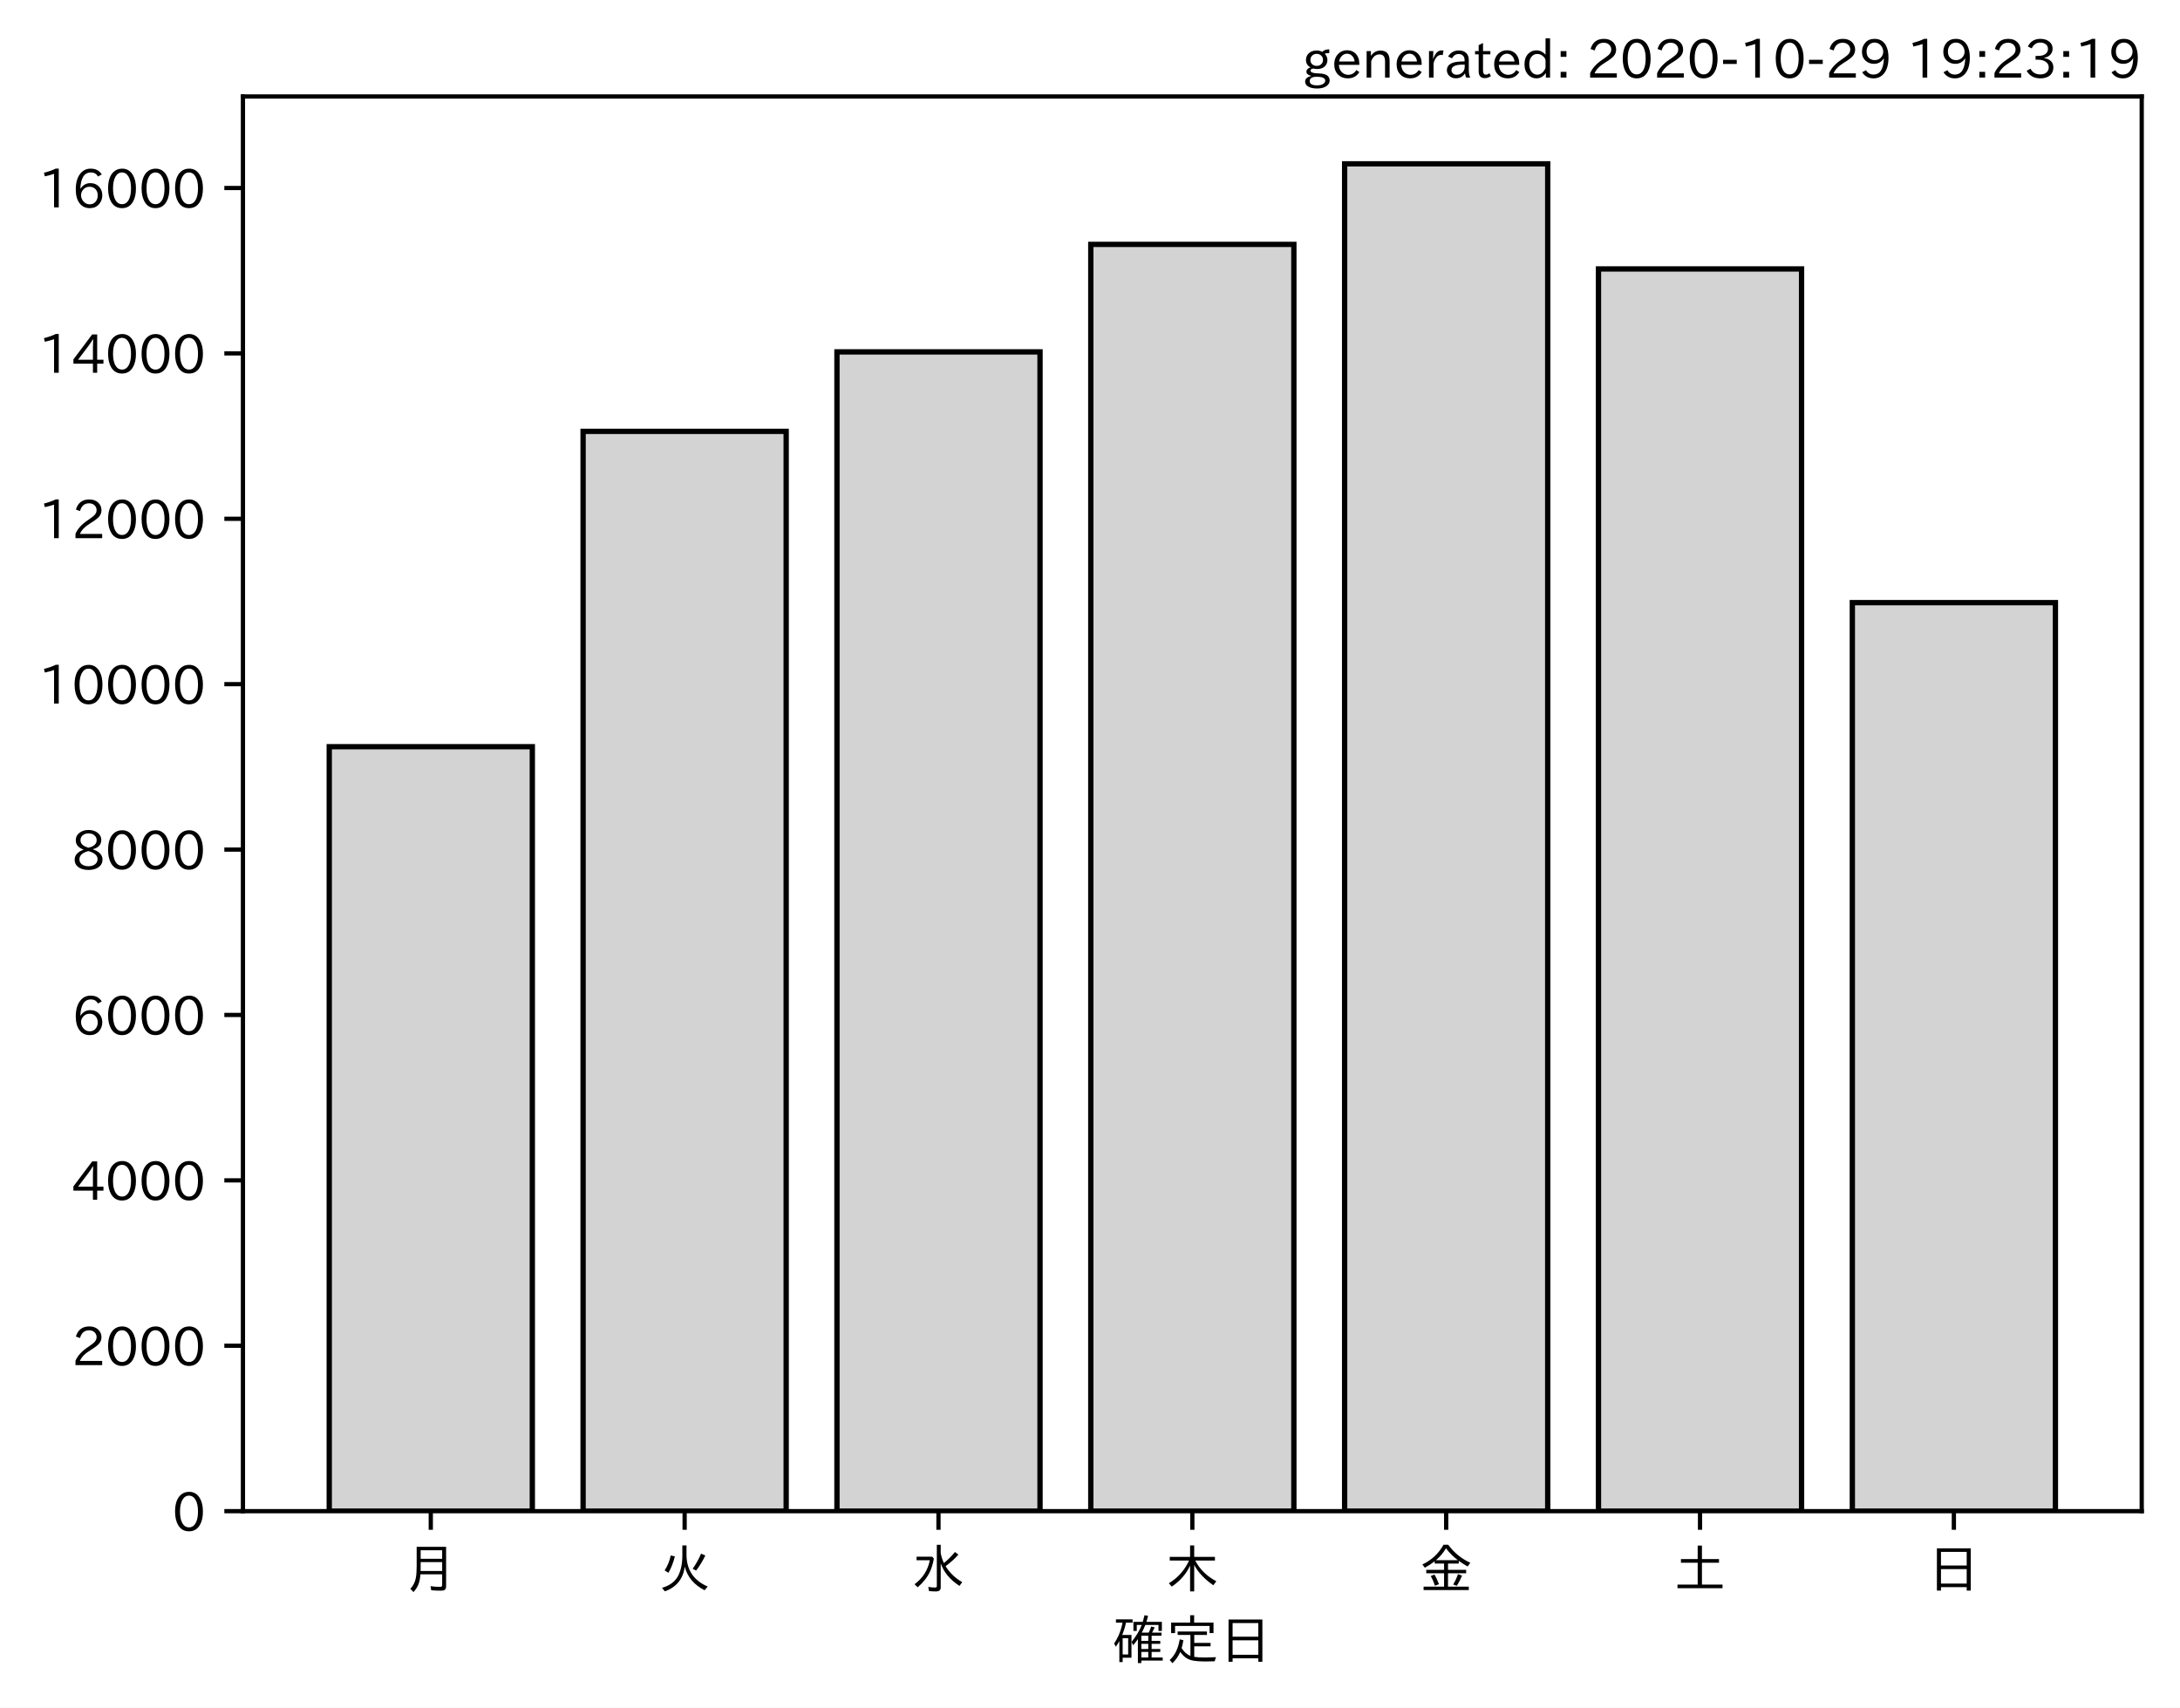
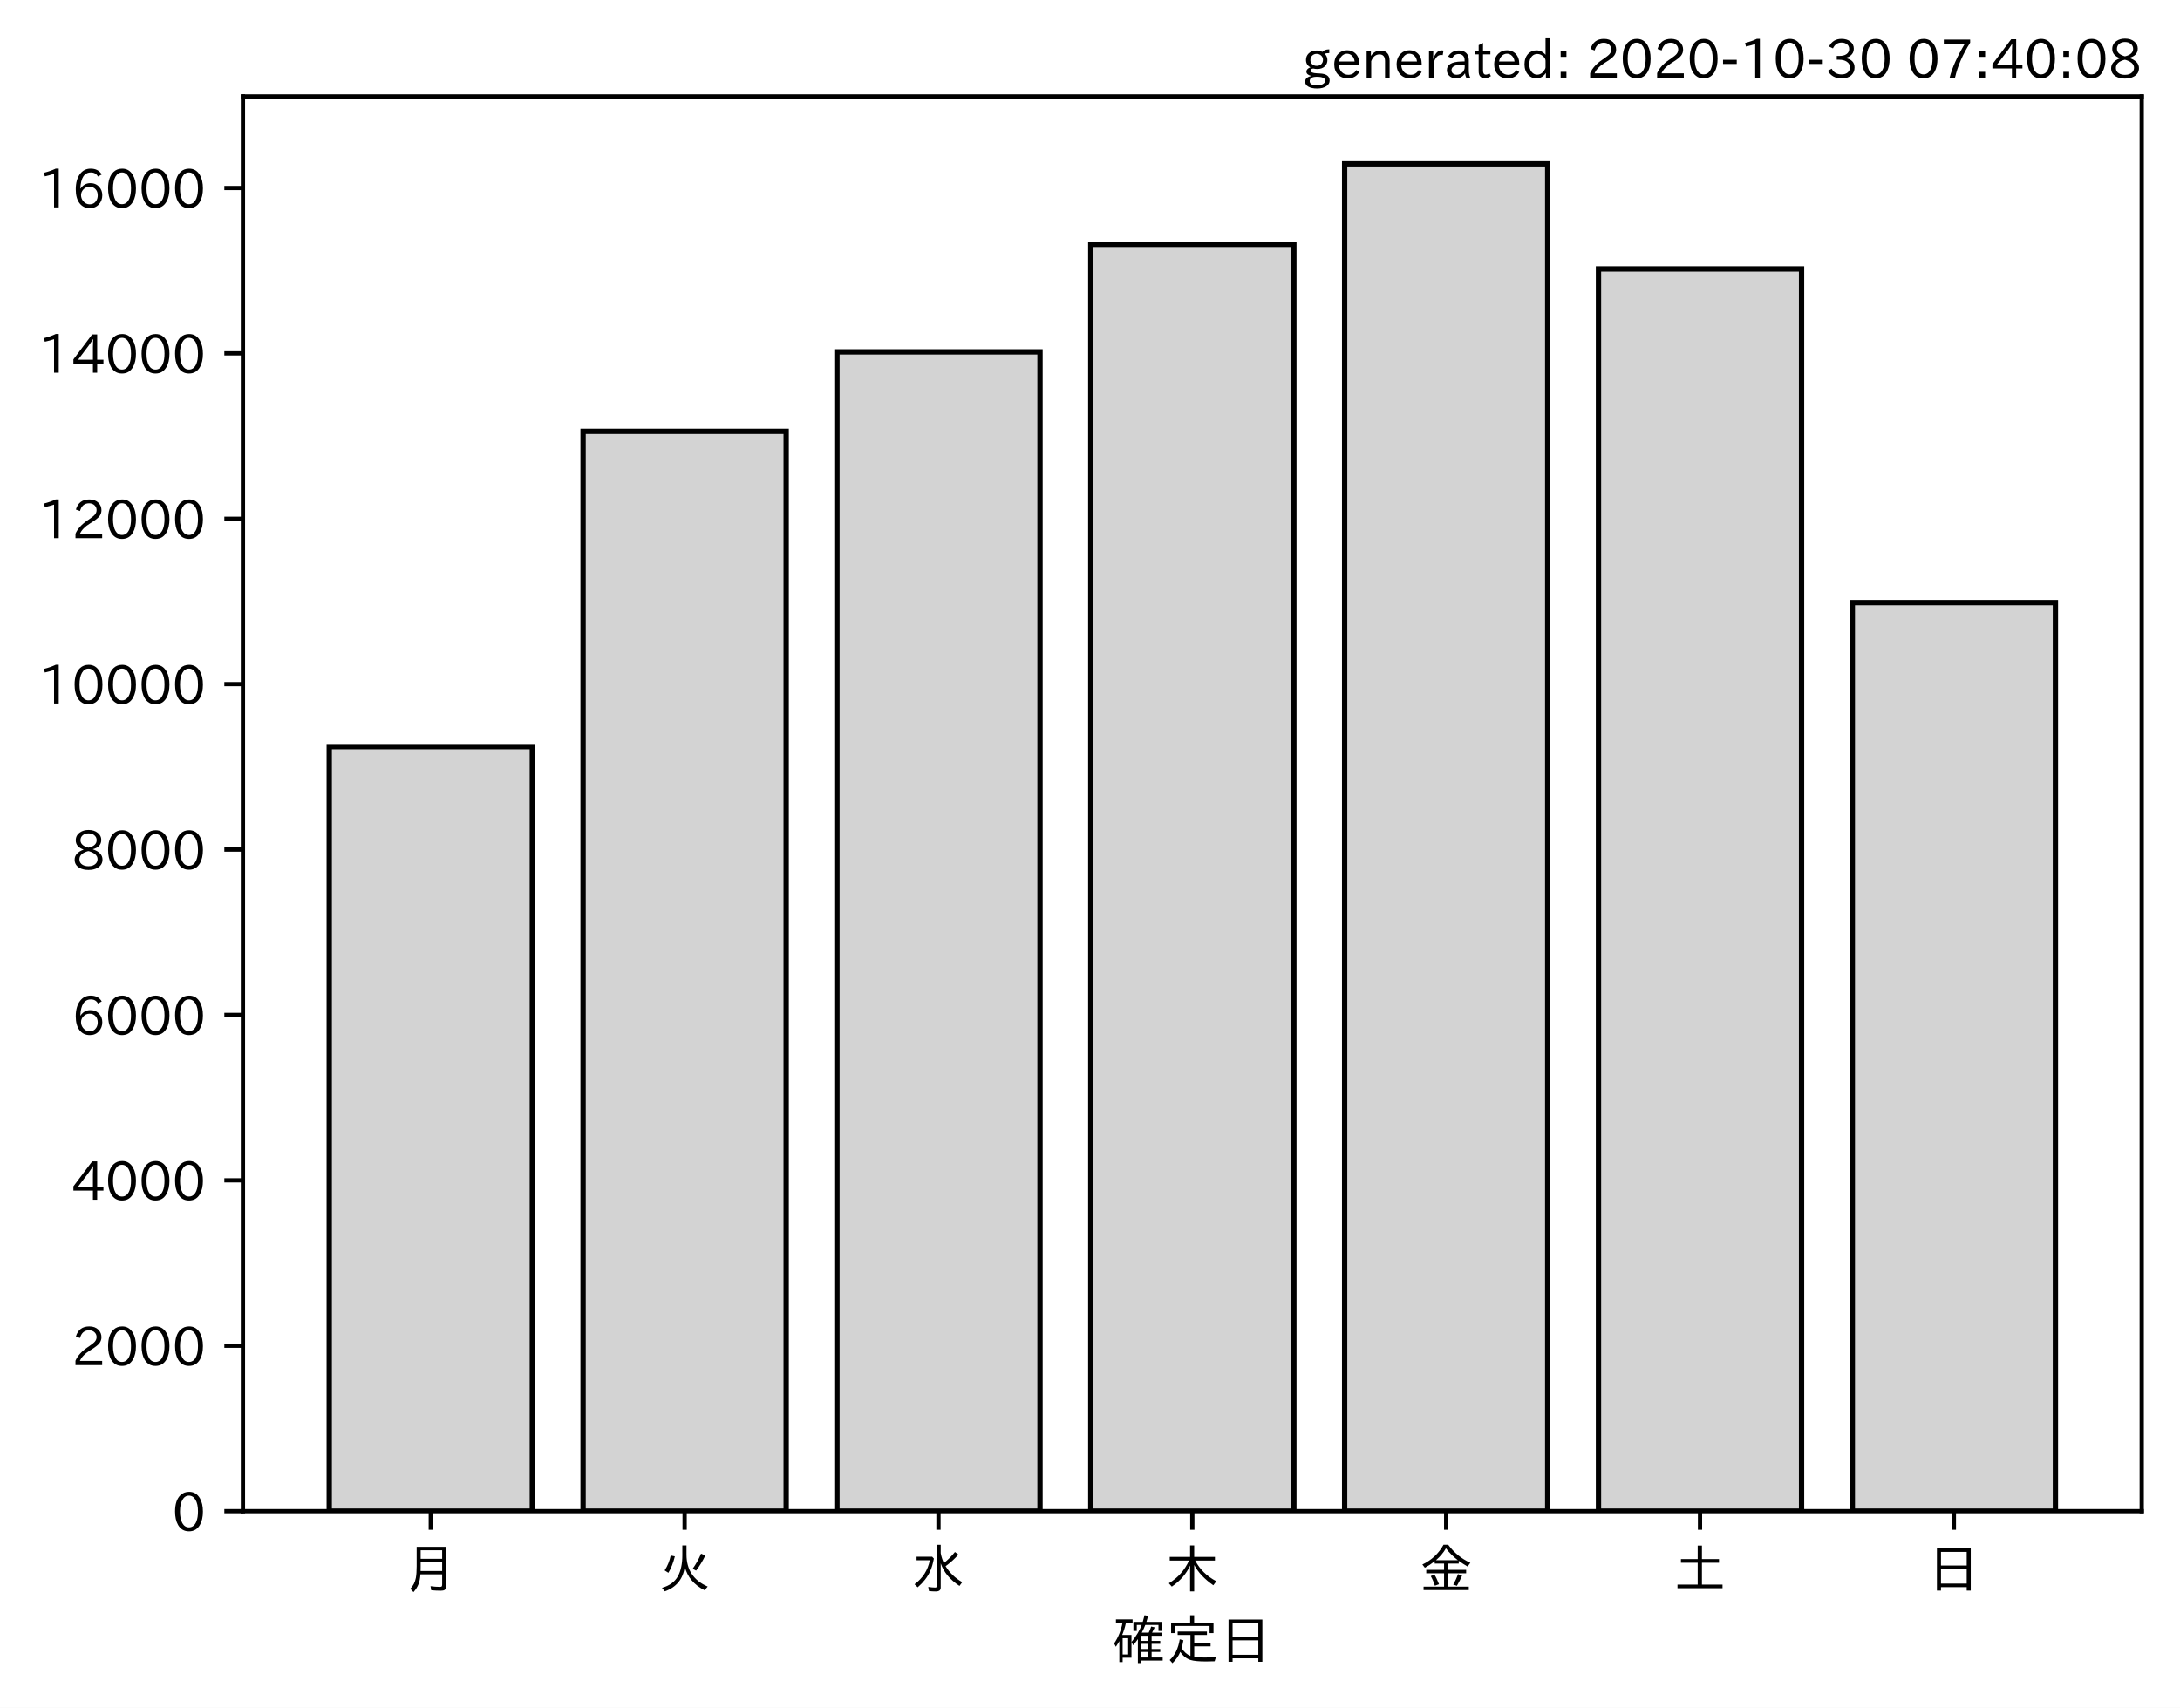
<svg xmlns="http://www.w3.org/2000/svg" xmlns:xlink="http://www.w3.org/1999/xlink" height="321.24pt" version="1.1" viewBox="0 0 410.012 321.24" width="410.012pt">
  <defs>
    <style type="text/css">*{stroke-linecap:butt;stroke-linejoin:round;}</style>
  </defs>
  <g id="figure_1">
    <g id="patch_1">
      <path d="M 0 321.24  L 410.012 321.24  L 410.012 0  L 0 0  z " style="fill:#ffffff;" />
    </g>
    <g id="axes_1">
      <g id="patch_2">
        <path d="M 45.692 284.259  L 402.812 284.259  L 402.812 18.147  L 45.692 18.147  z " style="fill:#ffffff;" />
      </g>
      <g id="patch_3">
-         <path clip-path="url(#p0617efa9dd)" d="M 61.925 284.259  L 100.12 284.259  L 100.12 140.458  L 61.925 140.458  z " style="fill:#d3d3d3;stroke:#000000;stroke-linejoin:miter;" />
+         <path clip-path="url(#pa8f778a3d8)" d="M 61.925 284.259  L 100.12 284.259  L 100.12 140.458  L 61.925 140.458  z " style="fill:#d3d3d3;stroke:#000000;stroke-linejoin:miter;" />
      </g>
      <g id="patch_4">
-         <path clip-path="url(#p0617efa9dd)" d="M 109.668 284.259  L 147.863 284.259  L 147.863 81.143  L 109.668 81.143  z " style="fill:#d3d3d3;stroke:#000000;stroke-linejoin:miter;" />
+         <path clip-path="url(#pa8f778a3d8)" d="M 109.668 284.259  L 147.863 284.259  L 147.863 81.143  L 109.668 81.143  z " style="fill:#d3d3d3;stroke:#000000;stroke-linejoin:miter;" />
      </g>
      <g id="patch_5">
-         <path clip-path="url(#p0617efa9dd)" d="M 157.412 284.259  L 195.606 284.259  L 195.606 66.193  L 157.412 66.193  z " style="fill:#d3d3d3;stroke:#000000;stroke-linejoin:miter;" />
+         <path clip-path="url(#pa8f778a3d8)" d="M 157.412 284.259  L 195.606 284.259  L 195.606 66.193  L 157.412 66.193  z " style="fill:#d3d3d3;stroke:#000000;stroke-linejoin:miter;" />
      </g>
      <g id="patch_6">
-         <path clip-path="url(#p0617efa9dd)" d="M 205.155 284.259  L 243.35 284.259  L 243.35 45.97  L 205.155 45.97  z " style="fill:#d3d3d3;stroke:#000000;stroke-linejoin:miter;" />
+         <path clip-path="url(#pa8f778a3d8)" d="M 205.155 284.259  L 243.35 284.259  L 243.35 45.97  L 205.155 45.97  z " style="fill:#d3d3d3;stroke:#000000;stroke-linejoin:miter;" />
      </g>
      <g id="patch_7">
-         <path clip-path="url(#p0617efa9dd)" d="M 252.898 284.259  L 291.093 284.259  L 291.093 30.819  L 252.898 30.819  z " style="fill:#d3d3d3;stroke:#000000;stroke-linejoin:miter;" />
+         <path clip-path="url(#pa8f778a3d8)" d="M 252.898 284.259  L 291.093 284.259  L 291.093 30.819  L 252.898 30.819  z " style="fill:#d3d3d3;stroke:#000000;stroke-linejoin:miter;" />
      </g>
      <g id="patch_8">
-         <path clip-path="url(#p0617efa9dd)" d="M 300.641 284.259  L 338.836 284.259  L 338.836 50.59  L 300.641 50.59  z " style="fill:#d3d3d3;stroke:#000000;stroke-linejoin:miter;" />
+         <path clip-path="url(#pa8f778a3d8)" d="M 300.641 284.259  L 338.836 284.259  L 338.836 50.59  L 300.641 50.59  z " style="fill:#d3d3d3;stroke:#000000;stroke-linejoin:miter;" />
      </g>
      <g id="patch_9">
-         <path clip-path="url(#p0617efa9dd)" d="M 348.385 284.259  L 386.579 284.259  L 386.579 113.359  L 348.385 113.359  z " style="fill:#d3d3d3;stroke:#000000;stroke-linejoin:miter;" />
+         <path clip-path="url(#pa8f778a3d8)" d="M 348.385 284.259  L 386.579 284.259  L 386.579 113.359  L 348.385 113.359  z " style="fill:#d3d3d3;stroke:#000000;stroke-linejoin:miter;" />
      </g>
      <g id="matplotlib.axis_1">
        <g id="xtick_1">
          <g id="line2d_1">
            <defs>
-               <path d="M 0 0  L 0 3.5  " id="m88b6e31a5a" style="stroke:#000000;stroke-width:0.8;" />
+               <path d="M 0 0  L 0 3.5  " id="m1653d59b58" style="stroke:#000000;stroke-width:0.8;" />
            </defs>
            <g>
-               <use style="stroke:#000000;stroke-width:0.8;" x="81.022" xlink:href="#m88b6e31a5a" y="284.259" />
+               <use style="stroke:#000000;stroke-width:0.8;" x="81.022" xlink:href="#m1653d59b58" y="284.259" />
            </g>
          </g>
          <g id="text_1">
            <g transform="translate(76.02224 298.7493)scale(0.1 -0.1)">
              <defs>
                <path d="M 78.812 77.875  L 78.812 4  Q 78.812 -1.219 76.078 -3.172  Q 73.969 -4.688 68.797 -4.688  Q 60.844 -4.688 50.828 -3.859  L 49.516 3.812  Q 58.594 2.484 67.094 2.484  Q 70.359 2.484 71.047 4.109  Q 71.391 4.891 71.391 6.844  L 71.391 26.125  L 30.516 26.125  Q 29.781 14.938 26.812 7.422  Q 24.031 0.094 17.438 -7.375  L 11.625 -0.984  Q 19.672 7.422 21.922 19.438  Q 23.438 27.688 23.438 41.406  L 23.438 77.875  z M 30.953 71.391  L 30.953 55.328  L 71.391 55.328  L 71.391 71.391  z M 30.953 49.125  L 30.953 39.938  Q 30.953 35.75 30.859 33.547  L 30.859 32.328  L 71.391 32.328  L 71.391 49.125  z " id="IPAexGothic-26376" />
              </defs>
              <use xlink:href="#IPAexGothic-26376" />
            </g>
          </g>
        </g>
        <g id="xtick_2">
          <g id="line2d_2">
            <g>
-               <use style="stroke:#000000;stroke-width:0.8;" x="128.766" xlink:href="#m88b6e31a5a" y="284.259" />
+               <use style="stroke:#000000;stroke-width:0.8;" x="128.766" xlink:href="#m1653d59b58" y="284.259" />
            </g>
          </g>
          <g id="text_2">
            <g transform="translate(123.7656 298.7493)scale(0.1 -0.1)">
              <defs>
                <path d="M 53.516 80.422  L 53.516 63.188  Q 53.516 20.359 93.406 3.078  L 87.5 -3.812  Q 57.672 11.328 50.297 40.375  Q 45.359 5.672 12.797 -5.906  L 7.422 0.688  Q 28.859 6.844 37.406 22.609  Q 45.703 37.844 45.703 62.016  L 45.703 80.422  z M 12.406 33.5  Q 20.703 46.141 23.828 61.531  L 31.641 59.906  Q 27 41.312 19.438 29  z M 65.141 36.625  Q 74.656 50.047 80.906 64.984  L 88.922 61.531  Q 81.109 45.406 71.531 33.109  z " id="IPAexGothic-28779" />
              </defs>
              <use xlink:href="#IPAexGothic-28779" />
            </g>
          </g>
        </g>
        <g id="xtick_3">
          <g id="line2d_3">
            <g>
-               <use style="stroke:#000000;stroke-width:0.8;" x="176.509" xlink:href="#m88b6e31a5a" y="284.259" />
+               <use style="stroke:#000000;stroke-width:0.8;" x="176.509" xlink:href="#m1653d59b58" y="284.259" />
            </g>
          </g>
          <g id="text_3">
            <g transform="translate(171.5089 298.7493)scale(0.1 -0.1)">
              <defs>
                <path d="M 54.203 65.922  Q 56.156 55.562 60.203 47.312  Q 71.578 56.453 81 68.109  L 87.406 63.188  Q 77.25 51.516 63.375 41.406  Q 75 22.609 94.672 11.375  L 89.5 4.297  Q 62.75 21.781 54.203 46.781  L 54.203 0.984  Q 54.203 -6.109 44.875 -6.109  Q 38.812 -6.109 32.172 -5.422  L 30.766 2.391  Q 38.422 1.219 44 1.219  Q 46.875 1.219 46.875 4.109  L 46.875 81.688  L 54.203 81.688  z M 8.797 59.281  L 38.094 59.281  L 41.359 55.766  Q 38.672 41.219 34.078 31.297  Q 26.656 15.375 10.891 1.703  L 4.984 7.422  Q 28.266 24.656 33.688 52.594  L 8.797 52.594  z " id="IPAexGothic-27700" />
              </defs>
              <use xlink:href="#IPAexGothic-27700" />
            </g>
          </g>
        </g>
        <g id="xtick_4">
          <g id="line2d_4">
            <g>
-               <use style="stroke:#000000;stroke-width:0.8;" x="224.252" xlink:href="#m88b6e31a5a" y="284.259" />
+               <use style="stroke:#000000;stroke-width:0.8;" x="224.252" xlink:href="#m1653d59b58" y="284.259" />
            </g>
          </g>
          <g id="text_4">
            <g transform="translate(219.2522 298.7493)scale(0.1 -0.1)">
              <defs>
                <path d="M 55.422 52  Q 68.5 27 95.125 13.094  L 89.5 5.516  Q 64.594 22.797 53.516 43.703  L 53.516 -6  L 45.797 -6  L 45.797 42.672  Q 35.5 19.578 11.422 2.984  L 5.812 9.281  Q 31.453 24.75 43.797 52  L 7.516 52  L 7.516 58.891  L 45.797 58.891  L 45.797 80.469  L 53.516 80.469  L 53.516 58.891  L 92.531 58.891  L 92.531 52  z " id="IPAexGothic-26408" />
              </defs>
              <use xlink:href="#IPAexGothic-26408" />
            </g>
          </g>
        </g>
        <g id="xtick_5">
          <g id="line2d_5">
            <g>
-               <use style="stroke:#000000;stroke-width:0.8;" x="271.996" xlink:href="#m88b6e31a5a" y="284.259" />
+               <use style="stroke:#000000;stroke-width:0.8;" x="271.996" xlink:href="#m1653d59b58" y="284.259" />
            </g>
          </g>
          <g id="text_5">
            <g transform="translate(266.9955 298.7493)scale(0.1 -0.1)">
              <defs>
                <path d="M 53.469 46.391  L 53.469 34.516  L 87.547 34.516  L 87.547 28.125  L 53.469 28.125  L 53.469 2.984  L 92.531 2.984  L 92.531 -3.516  L 7.516 -3.516  L 7.516 2.984  L 46.047 2.984  L 46.047 28.125  L 12.547 28.125  L 12.547 34.516  L 46.047 34.516  L 46.047 46.391  L 28.422 46.391  L 28.422 50.688  Q 19.734 43.891 9.906 38.531  L 5.219 44.578  Q 31.344 56.984 45.016 81.781  L 53.766 81.781  Q 70.359 59.234 95.453 47.797  L 90.234 40.828  Q 81.547 45.844 73.641 51.469  L 73.641 46.391  z M 72.016 52.688  Q 59.078 62.406 49.562 75.094  Q 42.828 63.141 30.812 52.688  z M 28.719 4.688  Q 26.078 13.719 21 22.797  L 27.875 25.688  Q 31.938 19.188 36.531 7.516  z M 63.188 6.891  Q 68.797 16.406 72.219 26.516  L 79.891 23.578  Q 75.922 14.156 70.125 4.5  z " id="IPAexGothic-37329" />
              </defs>
              <use xlink:href="#IPAexGothic-37329" />
            </g>
          </g>
        </g>
        <g id="xtick_6">
          <g id="line2d_6">
            <g>
-               <use style="stroke:#000000;stroke-width:0.8;" x="319.739" xlink:href="#m88b6e31a5a" y="284.259" />
+               <use style="stroke:#000000;stroke-width:0.8;" x="319.739" xlink:href="#m1653d59b58" y="284.259" />
            </g>
          </g>
          <g id="text_6">
            <g transform="translate(314.7388 298.7493)scale(0.1 -0.1)">
              <defs>
                <path d="M 45.609 54.781  L 45.609 80.172  L 53.609 80.172  L 53.609 54.781  L 85.688 54.781  L 85.688 47.906  L 53.609 47.906  L 53.609 6.781  L 92.328 6.781  L 92.328 0  L 7.625 0  L 7.625 6.781  L 45.609 6.781  L 45.609 47.906  L 14.109 47.906  L 14.109 54.781  z " id="IPAexGothic-22303" />
              </defs>
              <use xlink:href="#IPAexGothic-22303" />
            </g>
          </g>
        </g>
        <g id="xtick_7">
          <g id="line2d_7">
            <g>
-               <use style="stroke:#000000;stroke-width:0.8;" x="367.482" xlink:href="#m88b6e31a5a" y="284.259" />
+               <use style="stroke:#000000;stroke-width:0.8;" x="367.482" xlink:href="#m1653d59b58" y="284.259" />
            </g>
          </g>
          <g id="text_7">
            <g transform="translate(362.4821 298.7493)scale(0.1 -0.1)">
              <defs>
                <path d="M 81.734 75  L 81.734 -4.5  L 74.125 -4.5  L 74.125 2  L 25.734 2  L 25.734 -4.5  L 18.109 -4.5  L 18.109 75  z M 25.734 68.312  L 25.734 42.672  L 74.125 42.672  L 74.125 68.312  z M 25.734 35.891  L 25.734 8.688  L 74.125 8.688  L 74.125 35.891  z " id="IPAexGothic-26085" />
              </defs>
              <use xlink:href="#IPAexGothic-26085" />
            </g>
          </g>
        </g>
        <g id="text_8">
          <g transform="translate(209.2522 312.1399)scale(0.1 -0.1)">
            <defs>
              <path d="M 67.922 50.297  Q 70.562 55.281 72.609 61.812  L 79.297 60.203  Q 76.172 53.609 74.219 50.297  L 92 50.297  L 92 44.484  L 73.438 44.484  L 73.438 34.719  L 89.703 34.719  L 89.703 29.203  L 73.438 29.203  L 73.438 19.531  L 89.703 19.531  L 89.703 14.016  L 73.438 14.016  L 73.438 3.609  L 94.281 3.609  L 94.281 -2.203  L 54.109 -2.203  L 54.109 -6.984  L 47.609 -6.984  L 47.609 38.188  Q 43.062 31.547 38.812 26.609  L 35.688 32.812  Q 49.359 49.953 54.781 64.797  L 45.516 64.797  L 45.516 53.516  L 39.203 53.516  L 39.203 70.609  L 56.781 70.609  Q 58.594 76.609 60.109 83.109  L 66.703 81.891  Q 65.234 75.531 63.625 70.609  L 92.719 70.609  L 92.719 53.516  L 86.328 53.516  L 86.328 64.797  L 61.531 64.797  Q 58.547 56.984 54.891 50.297  z M 67.141 44.484  L 54.109 44.484  L 54.109 34.719  L 67.141 34.719  z M 67.141 29.203  L 54.109 29.203  L 54.109 19.531  L 67.141 19.531  z M 67.141 14.016  L 54.109 14.016  L 54.109 3.609  L 67.141 3.609  z M 18.109 46  L 35.547 46  L 35.547 3.078  L 18.953 3.078  L 18.953 -5.125  L 12.75 -5.125  L 12.75 34.469  Q 10.156 29.734 6.156 23.781  L 2.938 29.984  Q 14.547 47.078 18.75 69  L 6.344 69  L 6.344 75.297  L 37.641 75.297  L 37.641 69  L 25.25 69  L 24.953 68.016  Q 22.75 57.234 18.109 46  z M 18.953 39.891  L 18.953 9.188  L 29.344 9.188  L 29.344 39.891  z " id="IPAexGothic-30906" />
              <path d="M 53.609 4.734  Q 61.422 3.516 73.578 3.516  Q 81.109 3.516 94.578 4.109  Q 93.172 0.922 92 -3.562  Q 81.781 -3.906 75.688 -3.906  Q 55.766 -3.906 46.922 -1.219  Q 35.297 2.391 27.344 14.109  Q 22.516 2.547 12.594 -7.172  L 7.422 -1.172  Q 22.125 11.859 26.312 37.797  L 33.203 35.984  Q 31.734 27.438 29.828 21.188  Q 36.531 10.594 46.438 6.5  L 46.438 46  L 22.406 46  L 22.406 52.391  L 77.484 52.391  L 77.484 46  L 53.609 46  L 53.609 31  L 84.328 31  L 84.328 24.516  L 53.609 24.516  z M 53.422 69.188  L 89.844 69.188  L 89.844 49.469  L 82.422 49.469  L 82.422 62.891  L 17.531 62.891  L 17.531 49.469  L 10.109 49.469  L 10.109 69.188  L 45.906 69.188  L 45.906 83.016  L 53.422 83.016  z " id="IPAexGothic-23450" />
            </defs>
            <use xlink:href="#IPAexGothic-30906" />
            <use x="100" xlink:href="#IPAexGothic-23450" />
            <use x="200" xlink:href="#IPAexGothic-26085" />
          </g>
        </g>
      </g>
      <g id="matplotlib.axis_2">
        <g id="ytick_1">
          <g id="line2d_8">
            <defs>
-               <path d="M 0 0  L -3.5 0  " id="m1f558759d2" style="stroke:#000000;stroke-width:0.8;" />
+               <path d="M 0 0  L -3.5 0  " id="md2cb42bebe" style="stroke:#000000;stroke-width:0.8;" />
            </defs>
            <g>
-               <use style="stroke:#000000;stroke-width:0.8;" x="45.692" xlink:href="#m1f558759d2" y="284.259" />
+               <use style="stroke:#000000;stroke-width:0.8;" x="45.692" xlink:href="#md2cb42bebe" y="284.259" />
            </g>
          </g>
          <g id="text_9">
            <g transform="translate(32.39375 288.0039)scale(0.1 -0.1)">
              <defs>
                <path d="M 31.844 73.828  Q 45.016 73.828 52.094 61.625  Q 57.719 51.953 57.719 36.625  Q 57.719 21.438 52.094 11.578  Q 45.125 -0.484 31.5 -0.484  Q 17.922 -0.484 10.938 11.578  Q 5.328 21.438 5.328 36.719  Q 5.328 58.016 15.625 67.719  Q 22.172 73.828 31.844 73.828  z M 31.5 66.656  Q 23.688 66.656 19.188 58.734  Q 14.594 50.734 14.594 36.625  Q 14.594 22.75 19.094 14.797  Q 23.641 6.984 31.5 6.984  Q 40.922 6.984 45.453 18.016  Q 48.438 25.344 48.438 37.109  Q 48.438 50.875 43.844 58.734  Q 39.203 66.656 31.5 66.656  z " id="IPAexGothic-48" />
              </defs>
              <use xlink:href="#IPAexGothic-48" />
            </g>
          </g>
        </g>
        <g id="ytick_2">
          <g id="line2d_9">
            <g>
-               <use style="stroke:#000000;stroke-width:0.8;" x="45.692" xlink:href="#m1f558759d2" y="253.146" />
+               <use style="stroke:#000000;stroke-width:0.8;" x="45.692" xlink:href="#md2cb42bebe" y="253.146" />
            </g>
          </g>
          <g id="text_10">
            <g transform="translate(13.49844 256.8917)scale(0.1 -0.1)">
              <defs>
                <path d="M 57.172 0.984  L 6.984 0.984  L 6.984 9.281  Q 12.891 23.047 29.594 34.422  L 32.375 36.281  Q 40.922 42.141 43.609 45.406  Q 46.688 49.266 46.688 53.812  Q 46.688 58.938 43.062 62.547  Q 39.062 66.547 32.562 66.547  Q 19.531 66.547 15.484 52  L 7.766 54.781  Q 13.328 73.828 33.062 73.828  Q 43.844 73.828 50.25 67.438  Q 55.859 61.672 55.859 53.516  Q 55.859 47.469 52.25 42.531  Q 48.922 37.75 36.969 30.281  L 34.859 29  Q 19.625 19.578 15.281 8.891  L 57.172 8.891  z " id="IPAexGothic-50" />
              </defs>
              <use xlink:href="#IPAexGothic-50" />
              <use x="62.988" xlink:href="#IPAexGothic-48" />
              <use x="125.977" xlink:href="#IPAexGothic-48" />
              <use x="188.965" xlink:href="#IPAexGothic-48" />
            </g>
          </g>
        </g>
        <g id="ytick_3">
          <g id="line2d_10">
            <g>
-               <use style="stroke:#000000;stroke-width:0.8;" x="45.692" xlink:href="#m1f558759d2" y="222.034" />
+               <use style="stroke:#000000;stroke-width:0.8;" x="45.692" xlink:href="#md2cb42bebe" y="222.034" />
            </g>
          </g>
          <g id="text_11">
            <g transform="translate(13.49844 225.7795)scale(0.1 -0.1)">
              <defs>
                <path d="M 59.578 18.109  L 47.797 18.109  L 47.797 0.984  L 39.797 0.984  L 39.797 18.109  L 3.078 18.109  L 3.078 26.125  L 38.375 73.094  L 47.797 73.094  L 47.797 25.531  L 59.578 25.531  z M 40.281 64.203  L 39.984 64.203  Q 35.594 57.125 31.297 51.312  L 11.859 25.531  L 39.797 25.531  L 39.797 49.125  Q 39.797 54.391 40.281 64.203  z " id="IPAexGothic-52" />
              </defs>
              <use xlink:href="#IPAexGothic-52" />
              <use x="62.988" xlink:href="#IPAexGothic-48" />
              <use x="125.977" xlink:href="#IPAexGothic-48" />
              <use x="188.965" xlink:href="#IPAexGothic-48" />
            </g>
          </g>
        </g>
        <g id="ytick_4">
          <g id="line2d_11">
            <g>
-               <use style="stroke:#000000;stroke-width:0.8;" x="45.692" xlink:href="#m1f558759d2" y="190.922" />
+               <use style="stroke:#000000;stroke-width:0.8;" x="45.692" xlink:href="#md2cb42bebe" y="190.922" />
            </g>
          </g>
          <g id="text_12">
            <g transform="translate(13.49844 194.6673)scale(0.1 -0.1)">
              <defs>
                <path d="M 16.5 36.375  Q 23.578 46.578 34.906 46.578  Q 45.406 46.578 51.812 39.266  Q 57.422 32.906 57.422 23.781  Q 57.422 13.812 51.125 6.781  Q 44.578 -0.484 34.031 -0.484  Q 21.484 -0.484 14.406 9.078  Q 7.516 18.406 7.516 34.812  Q 7.516 53.516 15.828 64.203  Q 23.344 73.828 35.5 73.828  Q 49.859 73.828 56.391 62.891  L 49.219 58.984  Q 45.219 66.656 35.938 66.656  Q 17.484 66.656 16.109 36.375  z M 33.453 39.797  Q 26.312 39.797 21.625 34.469  Q 17.438 29.688 17.438 24.078  Q 17.438 18.062 21.141 13.188  Q 26.125 6.688 33.734 6.688  Q 41.703 6.688 45.953 13.188  Q 48.828 17.625 48.828 23.484  Q 48.828 30.375 45.016 34.812  Q 40.625 39.797 33.453 39.797  z " id="IPAexGothic-54" />
              </defs>
              <use xlink:href="#IPAexGothic-54" />
              <use x="62.988" xlink:href="#IPAexGothic-48" />
              <use x="125.977" xlink:href="#IPAexGothic-48" />
              <use x="188.965" xlink:href="#IPAexGothic-48" />
            </g>
          </g>
        </g>
        <g id="ytick_5">
          <g id="line2d_12">
            <g>
-               <use style="stroke:#000000;stroke-width:0.8;" x="45.692" xlink:href="#m1f558759d2" y="159.81" />
+               <use style="stroke:#000000;stroke-width:0.8;" x="45.692" xlink:href="#md2cb42bebe" y="159.81" />
            </g>
          </g>
          <g id="text_13">
            <g transform="translate(13.49844 163.5551)scale(0.1 -0.1)">
              <defs>
                <path d="M 39.703 37.891  Q 57.812 31.734 57.812 18.703  Q 57.812 8.453 48.438 3.078  Q 41.609 -0.875 31.5 -0.875  Q 21.344 -0.875 14.5 3.078  Q 5.422 8.297 5.422 18.406  Q 5.422 31.062 22.016 37.203  L 22.016 37.5  Q 7.516 42.719 7.516 54.828  Q 7.516 64.062 15.328 69.625  Q 21.969 74.312 31.547 74.312  Q 42.234 74.312 48.922 68.797  Q 55.516 63.578 55.516 55.719  Q 55.516 42.281 39.703 38.188  z M 31.594 41.016  Q 46.828 44.625 46.828 55.125  Q 46.828 61.188 41.797 64.844  Q 37.703 67.922 31.5 67.922  Q 25.094 67.922 20.797 64.5  Q 16.406 60.891 16.406 55.031  Q 16.406 49.219 21.094 45.703  Q 23.344 43.891 26.906 42.531  Q 31 40.875 31.594 41.016  z M 30.906 34.516  Q 14.406 30.172 14.406 19  Q 14.406 12.109 20.516 8.688  Q 25.094 6.109 31.391 6.109  Q 40.234 6.109 45.016 10.891  Q 48.531 14.406 48.531 19.531  Q 48.531 24.906 43.656 28.906  Q 40.766 31.156 36.719 32.812  Q 31.984 34.719 30.906 34.516  z " id="IPAexGothic-56" />
              </defs>
              <use xlink:href="#IPAexGothic-56" />
              <use x="62.988" xlink:href="#IPAexGothic-48" />
              <use x="125.977" xlink:href="#IPAexGothic-48" />
              <use x="188.965" xlink:href="#IPAexGothic-48" />
            </g>
          </g>
        </g>
        <g id="ytick_6">
          <g id="line2d_13">
            <g>
-               <use style="stroke:#000000;stroke-width:0.8;" x="45.692" xlink:href="#m1f558759d2" y="128.698" />
+               <use style="stroke:#000000;stroke-width:0.8;" x="45.692" xlink:href="#md2cb42bebe" y="128.698" />
            </g>
          </g>
          <g id="text_14">
            <g transform="translate(7.2 132.4429)scale(0.1 -0.1)">
              <defs>
                <path d="M 38.484 0.984  L 29.688 0.984  L 29.688 64.109  Q 21.438 61.281 12.312 59.328  L 10.688 66.109  Q 23.734 69.391 32.906 73.922  L 38.484 73.922  z " id="IPAexGothic-49" />
              </defs>
              <use xlink:href="#IPAexGothic-49" />
              <use x="62.988" xlink:href="#IPAexGothic-48" />
              <use x="125.977" xlink:href="#IPAexGothic-48" />
              <use x="188.965" xlink:href="#IPAexGothic-48" />
              <use x="251.953" xlink:href="#IPAexGothic-48" />
            </g>
          </g>
        </g>
        <g id="ytick_7">
          <g id="line2d_14">
            <g>
-               <use style="stroke:#000000;stroke-width:0.8;" x="45.692" xlink:href="#m1f558759d2" y="97.585" />
+               <use style="stroke:#000000;stroke-width:0.8;" x="45.692" xlink:href="#md2cb42bebe" y="97.585" />
            </g>
          </g>
          <g id="text_15">
            <g transform="translate(7.2 101.3307)scale(0.1 -0.1)">
              <use xlink:href="#IPAexGothic-49" />
              <use x="62.988" xlink:href="#IPAexGothic-50" />
              <use x="125.977" xlink:href="#IPAexGothic-48" />
              <use x="188.965" xlink:href="#IPAexGothic-48" />
              <use x="251.953" xlink:href="#IPAexGothic-48" />
            </g>
          </g>
        </g>
        <g id="ytick_8">
          <g id="line2d_15">
            <g>
-               <use style="stroke:#000000;stroke-width:0.8;" x="45.692" xlink:href="#m1f558759d2" y="66.473" />
+               <use style="stroke:#000000;stroke-width:0.8;" x="45.692" xlink:href="#md2cb42bebe" y="66.473" />
            </g>
          </g>
          <g id="text_16">
            <g transform="translate(7.2 70.21852)scale(0.1 -0.1)">
              <use xlink:href="#IPAexGothic-49" />
              <use x="62.988" xlink:href="#IPAexGothic-52" />
              <use x="125.977" xlink:href="#IPAexGothic-48" />
              <use x="188.965" xlink:href="#IPAexGothic-48" />
              <use x="251.953" xlink:href="#IPAexGothic-48" />
            </g>
          </g>
        </g>
        <g id="ytick_9">
          <g id="line2d_16">
            <g>
-               <use style="stroke:#000000;stroke-width:0.8;" x="45.692" xlink:href="#m1f558759d2" y="35.361" />
+               <use style="stroke:#000000;stroke-width:0.8;" x="45.692" xlink:href="#md2cb42bebe" y="35.361" />
            </g>
          </g>
          <g id="text_17">
            <g transform="translate(7.2 39.10632)scale(0.1 -0.1)">
              <use xlink:href="#IPAexGothic-49" />
              <use x="62.988" xlink:href="#IPAexGothic-54" />
              <use x="125.977" xlink:href="#IPAexGothic-48" />
              <use x="188.965" xlink:href="#IPAexGothic-48" />
              <use x="251.953" xlink:href="#IPAexGothic-48" />
            </g>
          </g>
        </g>
      </g>
      <g id="patch_10">
        <path d="M 45.692 284.259  L 45.692 18.147  " style="fill:none;stroke:#000000;stroke-linecap:square;stroke-linejoin:miter;stroke-width:0.8;" />
      </g>
      <g id="patch_11">
        <path d="M 402.812 284.259  L 402.812 18.147  " style="fill:none;stroke:#000000;stroke-linecap:square;stroke-linejoin:miter;stroke-width:0.8;" />
      </g>
      <g id="patch_12">
        <path d="M 45.692 284.259  L 402.812 284.259  " style="fill:none;stroke:#000000;stroke-linecap:square;stroke-linejoin:miter;stroke-width:0.8;" />
      </g>
      <g id="patch_13">
        <path d="M 45.692 18.147  L 402.812 18.147  " style="fill:none;stroke:#000000;stroke-linecap:square;stroke-linejoin:miter;stroke-width:0.8;" />
      </g>
    </g>
    <g id="text_18">
      <g transform="translate(244.9169 14.69063)scale(0.1 -0.1)">
        <defs>
          <path d="M 20.797 17.969  Q 15.719 17.531 15.719 14.062  Q 15.719 9.578 27.547 8.984  L 33.297 8.688  Q 51.609 7.766 51.609 -4.594  Q 51.609 -10.938 45.703 -14.984  Q 39.359 -19.578 28.031 -19.578  Q 17.781 -19.578 11.531 -16.062  Q 5.516 -12.641 5.516 -6.688  Q 5.516 1.312 16.797 3.859  L 16.797 4.203  Q 7.906 6.453 7.906 12.156  Q 7.906 17.438 15.531 20.266  Q 7.125 24.609 7.125 34.078  Q 7.125 41.406 12.016 46.297  Q 17.625 51.906 27.156 51.906  Q 33.203 51.906 37.844 49.266  Q 41.406 53.953 50.922 54.109  L 50.922 47.078  Q 44.344 46.922 42.234 45.906  Q 47.406 40.828 47.406 33.891  Q 47.406 27 42.719 22.266  Q 37.5 17.094 28.328 17.094  Q 24.422 17.094 20.797 17.969  z M 27.094 45.609  Q 22.016 45.609 18.703 42.281  Q 15.438 39.016 15.438 34.078  Q 15.438 29.25 18.5 26.312  Q 21.828 23 27.438 23  Q 32.719 23 35.891 26.219  Q 39.109 29.391 39.109 34.422  Q 39.109 39.016 35.891 42.188  Q 32.516 45.609 27.094 45.609  z M 27.391 2.484  Q 14.109 2.484 14.109 -5.719  Q 14.109 -13.672 28.125 -13.672  Q 37.156 -13.672 41.219 -9.469  Q 43.312 -7.516 43.312 -4.891  Q 43.312 2.484 27.391 2.484  z " id="IPAexGothic-103" />
          <path d="M 13.484 24.906  Q 13.922 16.266 18.891 11.281  Q 23.969 6.203 31.203 6.203  Q 40.719 6.203 46.297 15.094  L 51.906 11.375  Q 44.828 -0.484 30.172 -0.484  Q 19.094 -0.484 11.969 6.594  Q 4.781 13.812 4.781 25.641  Q 4.781 38.188 12.312 45.703  Q 19 52.391 29 52.391  Q 38.422 52.391 44.781 46.188  Q 51.906 38.969 51.906 26.906  L 51.906 24.906  z M 43.062 31.203  Q 42.328 37.984 38.281 41.891  Q 34.281 45.906 28.812 45.906  Q 22.469 45.906 17.969 40.484  Q 14.891 36.812 13.969 31.203  z " id="IPAexGothic-101" />
          <path d="M 52 0.984  L 43.406 0.984  L 43.406 31.891  Q 43.406 44.578 32.906 44.578  Q 22.312 44.578 17.391 31.891  L 17.391 0.984  L 8.797 0.984  L 8.797 50.781  L 16.797 50.781  L 16.797 41.797  Q 23.828 51.812 34.719 51.812  Q 52 51.812 52 32.375  z " id="IPAexGothic-110" />
          <path d="M 36.078 51.812  L 34.578 43.266  Q 32.906 43.609 31.594 43.609  Q 25.828 43.609 22.078 38.188  Q 17.391 31.344 17.391 26.172  L 17.391 0.984  L 8.797 0.984  L 8.797 50.781  L 16.891 50.781  L 16.5 35.984  L 16.703 35.984  Q 22.219 52.203 32.766 52.203  Q 34.469 52.203 36.078 51.812  z " id="IPAexGothic-114" />
          <path d="M 49.312 0.984  L 41.75 0.984  Q 39.984 4.734 39.547 8.688  L 39.203 8.688  Q 33.547 -0.391 22.312 -0.391  Q 14.594 -0.391 9.719 4.5  Q 5.422 8.797 5.422 14.984  Q 5.422 30.422 32.031 31.203  L 38.719 31.391  L 38.719 33.984  Q 38.719 39.203 35.75 42.188  Q 32.625 45.312 27.734 45.312  Q 19.344 45.312 15.141 37.156  L 7.719 40.578  Q 14.656 52 27.938 52  Q 37.109 52 42.047 46.875  Q 46.625 42.281 46.625 33.891  L 46.625 15.578  Q 46.625 6.25 49.312 0.984  z M 38.922 25.391  L 33.453 25.297  Q 14.109 24.859 14.109 14.891  Q 14.109 11.375 16.406 9.078  Q 19.234 6.297 23.828 6.297  Q 30.219 6.297 34.906 10.984  Q 38.922 15.141 38.922 21  z " id="IPAexGothic-97" />
          <path d="M 33.203 3.766  Q 27.641 -0.094 21.828 -0.094  Q 10.203 -0.094 10.203 12.984  L 10.203 44.672  L 3.422 44.672  L 3.422 50.781  L 10.203 50.781  L 10.203 61.969  L 18.406 66.062  L 18.406 50.781  L 32.234 50.781  L 32.234 44.672  L 18.406 44.672  L 18.406 14.156  Q 18.406 6.5 23.641 6.5  Q 27.156 6.5 30.328 9.188  z " id="IPAexGothic-116" />
          <path d="M 52.984 0.984  L 45.172 0.984  L 45.172 9.672  Q 38.141 -0.484 27.391 -0.484  Q 18.453 -0.484 12.312 5.812  Q 4.891 13.188 4.891 25.984  Q 4.891 38.531 12.062 45.906  Q 18.266 52.203 27.391 52.203  Q 37.25 52.203 44.484 43.891  L 44.484 74.906  L 52.984 74.906  z M 44.484 20.359  L 44.484 32.766  Q 44.484 37.703 38.375 42.281  Q 34.078 45.406 28.953 45.406  Q 23.188 45.406 19.188 41.406  Q 13.875 36.078 13.875 26.219  Q 13.875 17.328 18.266 11.719  Q 22.516 6.391 28.859 6.391  Q 36.281 6.391 41.5 13.672  Q 44.484 17.719 44.484 20.359  z " id="IPAexGothic-100" />
          <path d="M 21.391 39.984  L 10.5 39.984  L 10.5 50.781  L 21.391 50.781  z M 21.391 0.984  L 10.5 0.984  L 10.5 11.766  L 21.391 11.766  z " id="IPAexGothic-58" />
          <path id="IPAexGothic-32" />
          <path d="M 30.766 26.609  L 4.984 26.609  L 4.984 34.422  L 30.766 34.422  z " id="IPAexGothic-45" />
-           <path d="M 46.625 36.812  Q 39.75 26.812 28.328 26.812  Q 19.578 26.812 13.234 32.125  Q 5.719 38.422 5.719 49.422  Q 5.719 59.578 12.016 66.656  Q 18.453 73.828 29.203 73.828  Q 43.75 73.828 50.641 61.719  Q 55.609 52.781 55.609 38.625  Q 55.609 19.531 47.516 9.188  Q 39.891 -0.484 27.641 -0.484  Q 13.422 -0.484 6.109 10.984  L 13.328 14.891  Q 18.062 6.688 27.391 6.688  Q 45.656 6.688 47.016 36.812  z M 29.5 66.844  Q 22.656 66.844 18.312 61.719  Q 14.406 57.078 14.406 50  Q 14.406 42.828 18.109 38.719  Q 22.406 33.797 29.781 33.797  Q 37.984 33.797 42.625 40.188  Q 45.703 44.484 45.703 49.516  Q 45.703 55.516 42.094 60.359  Q 37.109 66.844 29.5 66.844  z " id="IPAexGothic-57" />
          <path d="M 37.203 37.797  Q 54.781 34.625 54.781 19.969  Q 54.781 11.188 48.875 5.562  Q 42.328 -0.484 30.375 -0.484  Q 12.453 -0.484 4.5 13.766  L 11.812 17.672  Q 17.328 6.891 30.281 6.891  Q 37.891 6.891 42.094 10.797  Q 46.094 14.5 46.094 20.172  Q 46.094 26.859 40.094 30.906  Q 34.625 34.578 25.688 34.578  L 21.297 34.578  L 21.297 41.703  L 25.875 41.703  Q 34.859 41.703 39.594 45.125  Q 44.672 48.734 44.672 54.828  Q 44.672 61.469 38.969 64.656  Q 35.297 66.844 30.172 66.844  Q 19.344 66.844 14.109 55.906  L 6.781 59.422  Q 14.016 73.828 30.281 73.828  Q 40.578 73.828 46.969 68.656  Q 53.375 63.578 53.375 55.219  Q 53.375 47.312 47.172 42.281  Q 43.172 39.062 37.203 38.188  z " id="IPAexGothic-51" />
+           <path d="M 56.203 66.609  Q 34.969 32.906 27.781 0.984  L 17.672 0.984  Q 24.703 28.656 46.094 64.5  L 6.688 64.5  L 6.688 72.406  L 56.203 72.406  z " id="IPAexGothic-55" />
        </defs>
        <use xlink:href="#IPAexGothic-103" />
        <use x="55.518" xlink:href="#IPAexGothic-101" />
        <use x="112.402" xlink:href="#IPAexGothic-110" />
        <use x="172.803" xlink:href="#IPAexGothic-101" />
        <use x="229.688" xlink:href="#IPAexGothic-114" />
        <use x="266.699" xlink:href="#IPAexGothic-97" />
        <use x="321.68" xlink:href="#IPAexGothic-116" />
        <use x="356.299" xlink:href="#IPAexGothic-101" />
        <use x="413.184" xlink:href="#IPAexGothic-100" />
        <use x="475.586" xlink:href="#IPAexGothic-58" />
        <use x="507.568" xlink:href="#IPAexGothic-32" />
        <use x="534.57" xlink:href="#IPAexGothic-50" />
        <use x="597.559" xlink:href="#IPAexGothic-48" />
        <use x="660.547" xlink:href="#IPAexGothic-50" />
        <use x="723.535" xlink:href="#IPAexGothic-48" />
        <use x="786.523" xlink:href="#IPAexGothic-45" />
        <use x="822.314" xlink:href="#IPAexGothic-49" />
        <use x="885.303" xlink:href="#IPAexGothic-48" />
        <use x="948.291" xlink:href="#IPAexGothic-45" />
-         <use x="984.082" xlink:href="#IPAexGothic-50" />
-         <use x="1047.07" xlink:href="#IPAexGothic-57" />
+         <use x="984.082" xlink:href="#IPAexGothic-51" />
+         <use x="1047.07" xlink:href="#IPAexGothic-48" />
        <use x="1110.059" xlink:href="#IPAexGothic-32" />
-         <use x="1137.061" xlink:href="#IPAexGothic-49" />
-         <use x="1200.049" xlink:href="#IPAexGothic-57" />
+         <use x="1137.061" xlink:href="#IPAexGothic-48" />
+         <use x="1200.049" xlink:href="#IPAexGothic-55" />
        <use x="1263.037" xlink:href="#IPAexGothic-58" />
-         <use x="1295.02" xlink:href="#IPAexGothic-50" />
-         <use x="1358.008" xlink:href="#IPAexGothic-51" />
+         <use x="1295.02" xlink:href="#IPAexGothic-52" />
+         <use x="1358.008" xlink:href="#IPAexGothic-48" />
        <use x="1420.996" xlink:href="#IPAexGothic-58" />
-         <use x="1452.979" xlink:href="#IPAexGothic-49" />
-         <use x="1515.967" xlink:href="#IPAexGothic-57" />
+         <use x="1452.979" xlink:href="#IPAexGothic-48" />
+         <use x="1515.967" xlink:href="#IPAexGothic-56" />
      </g>
    </g>
  </g>
  <defs>
-     <clipPath id="p0617efa9dd">
+     <clipPath id="pa8f778a3d8">
      <rect height="266.112" width="357.12" x="45.692" y="18.147" />
    </clipPath>
  </defs>
</svg>
